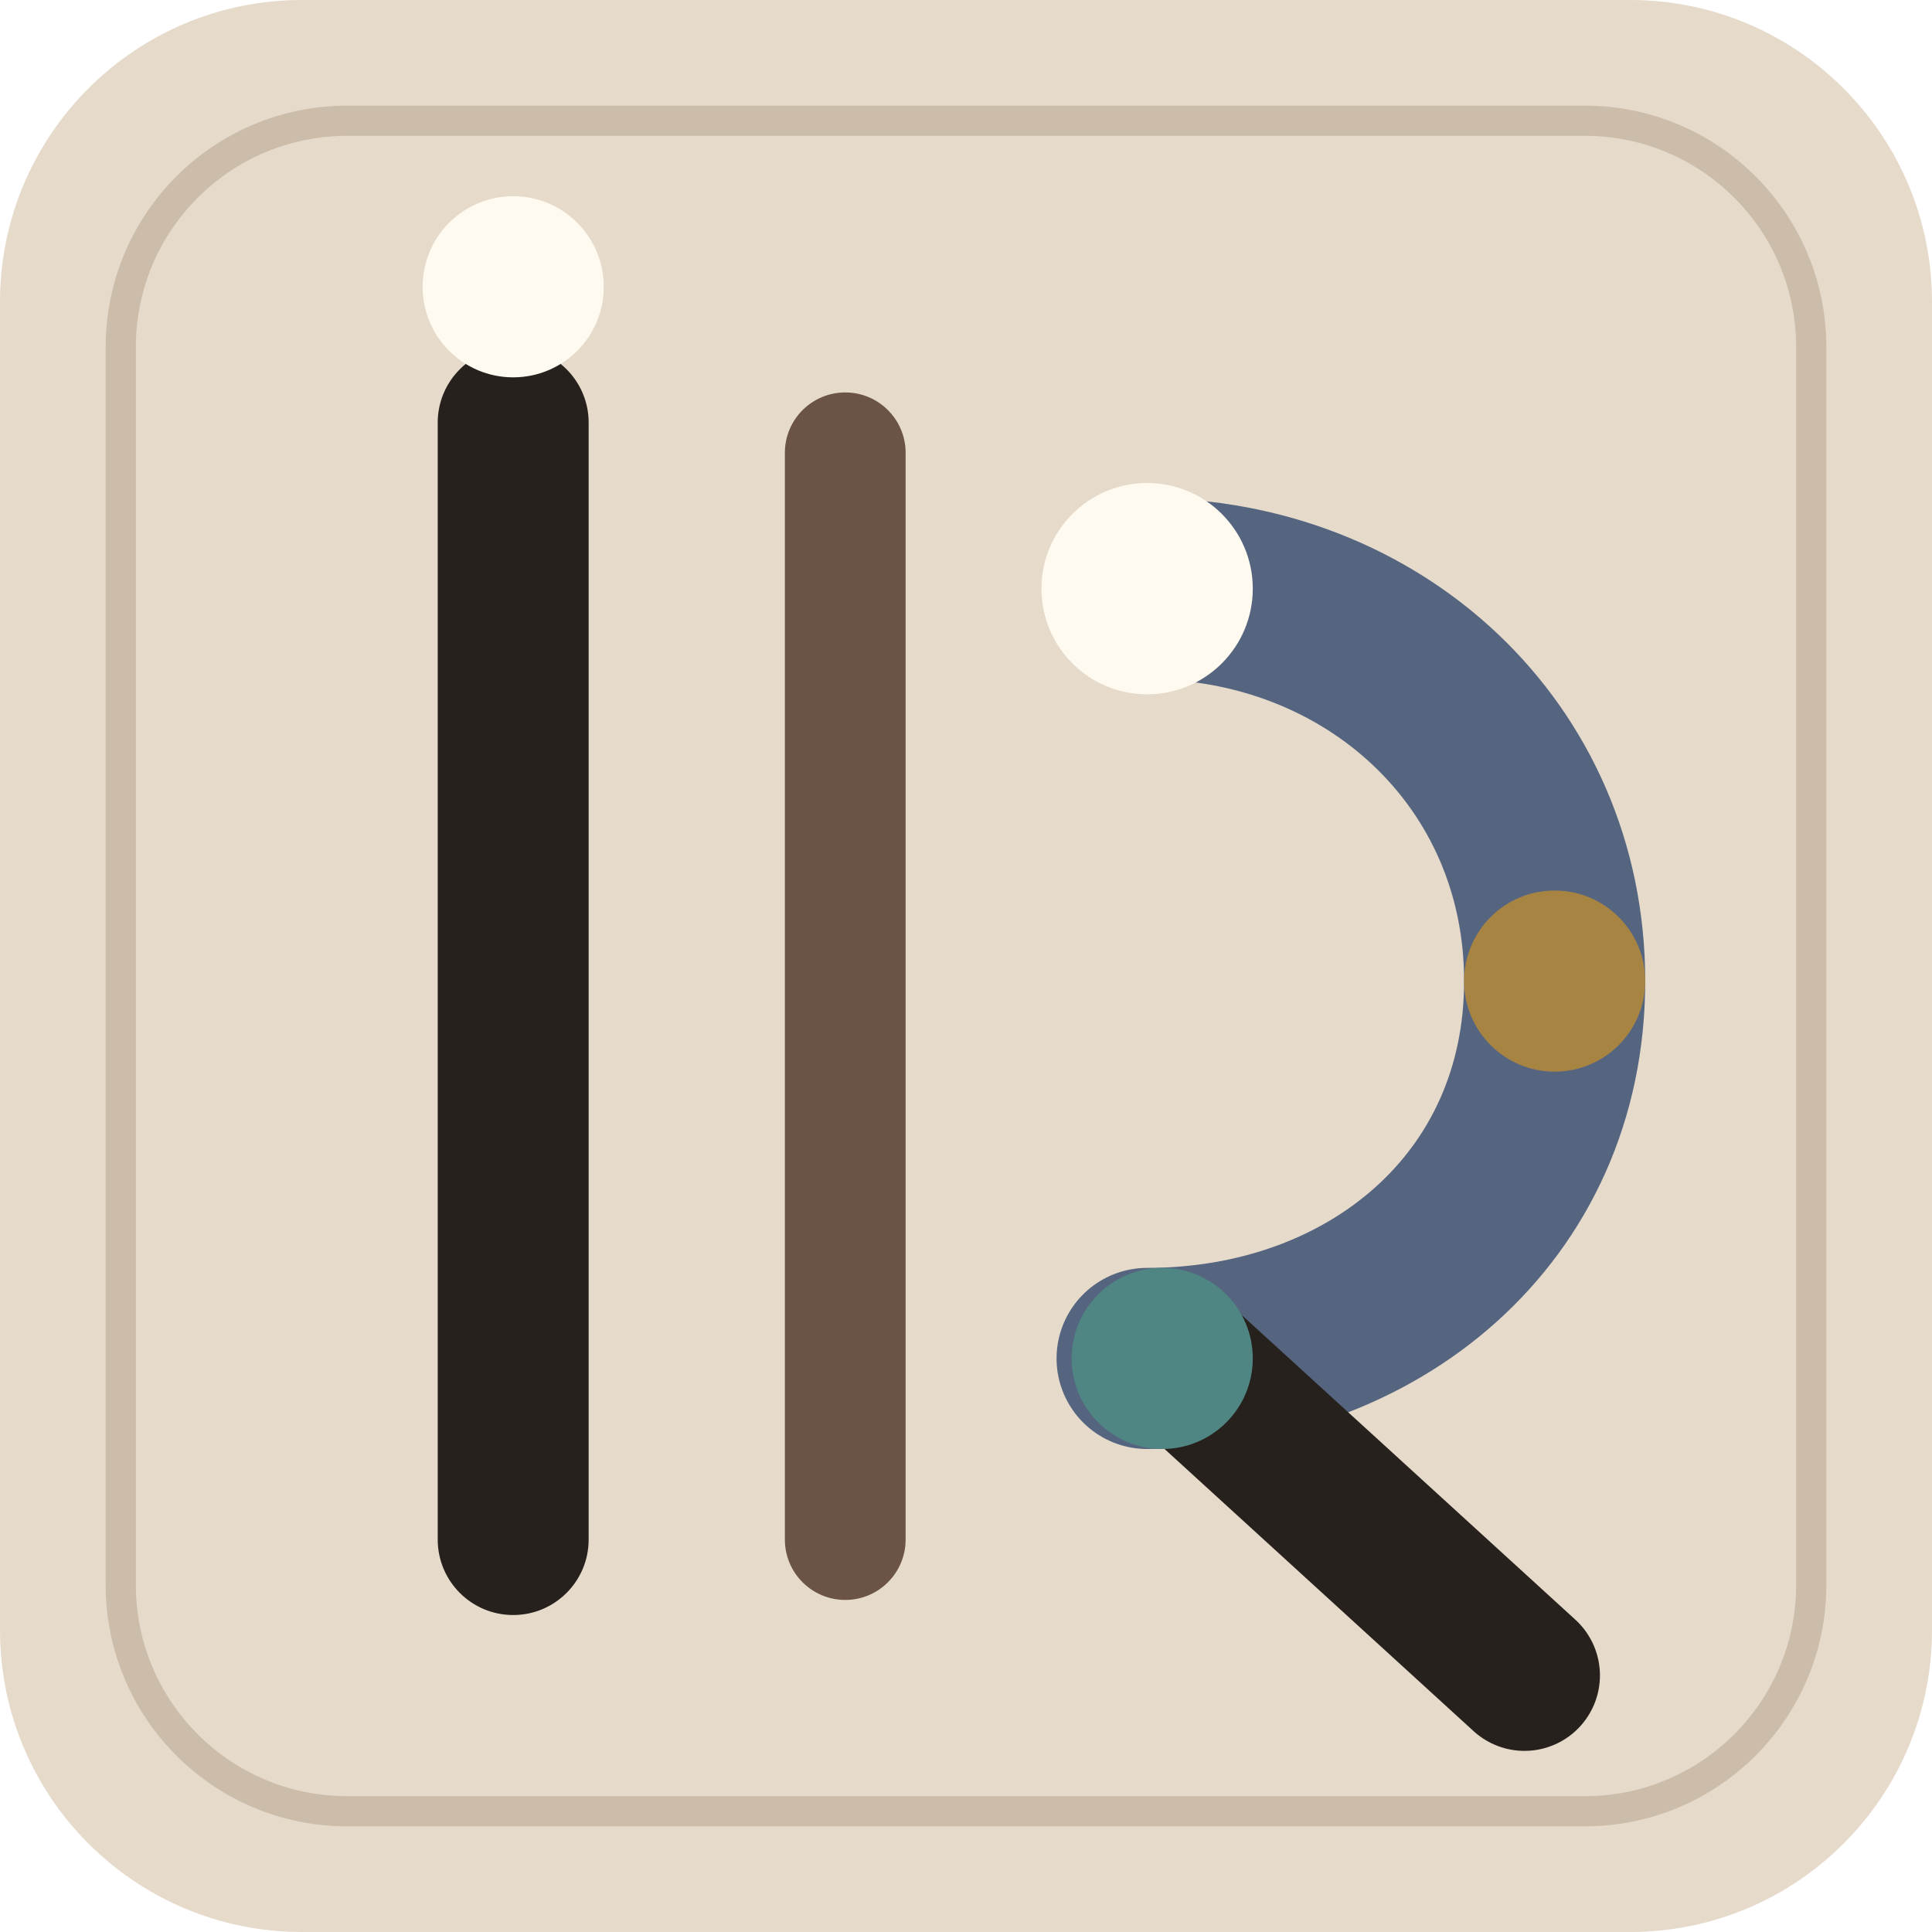
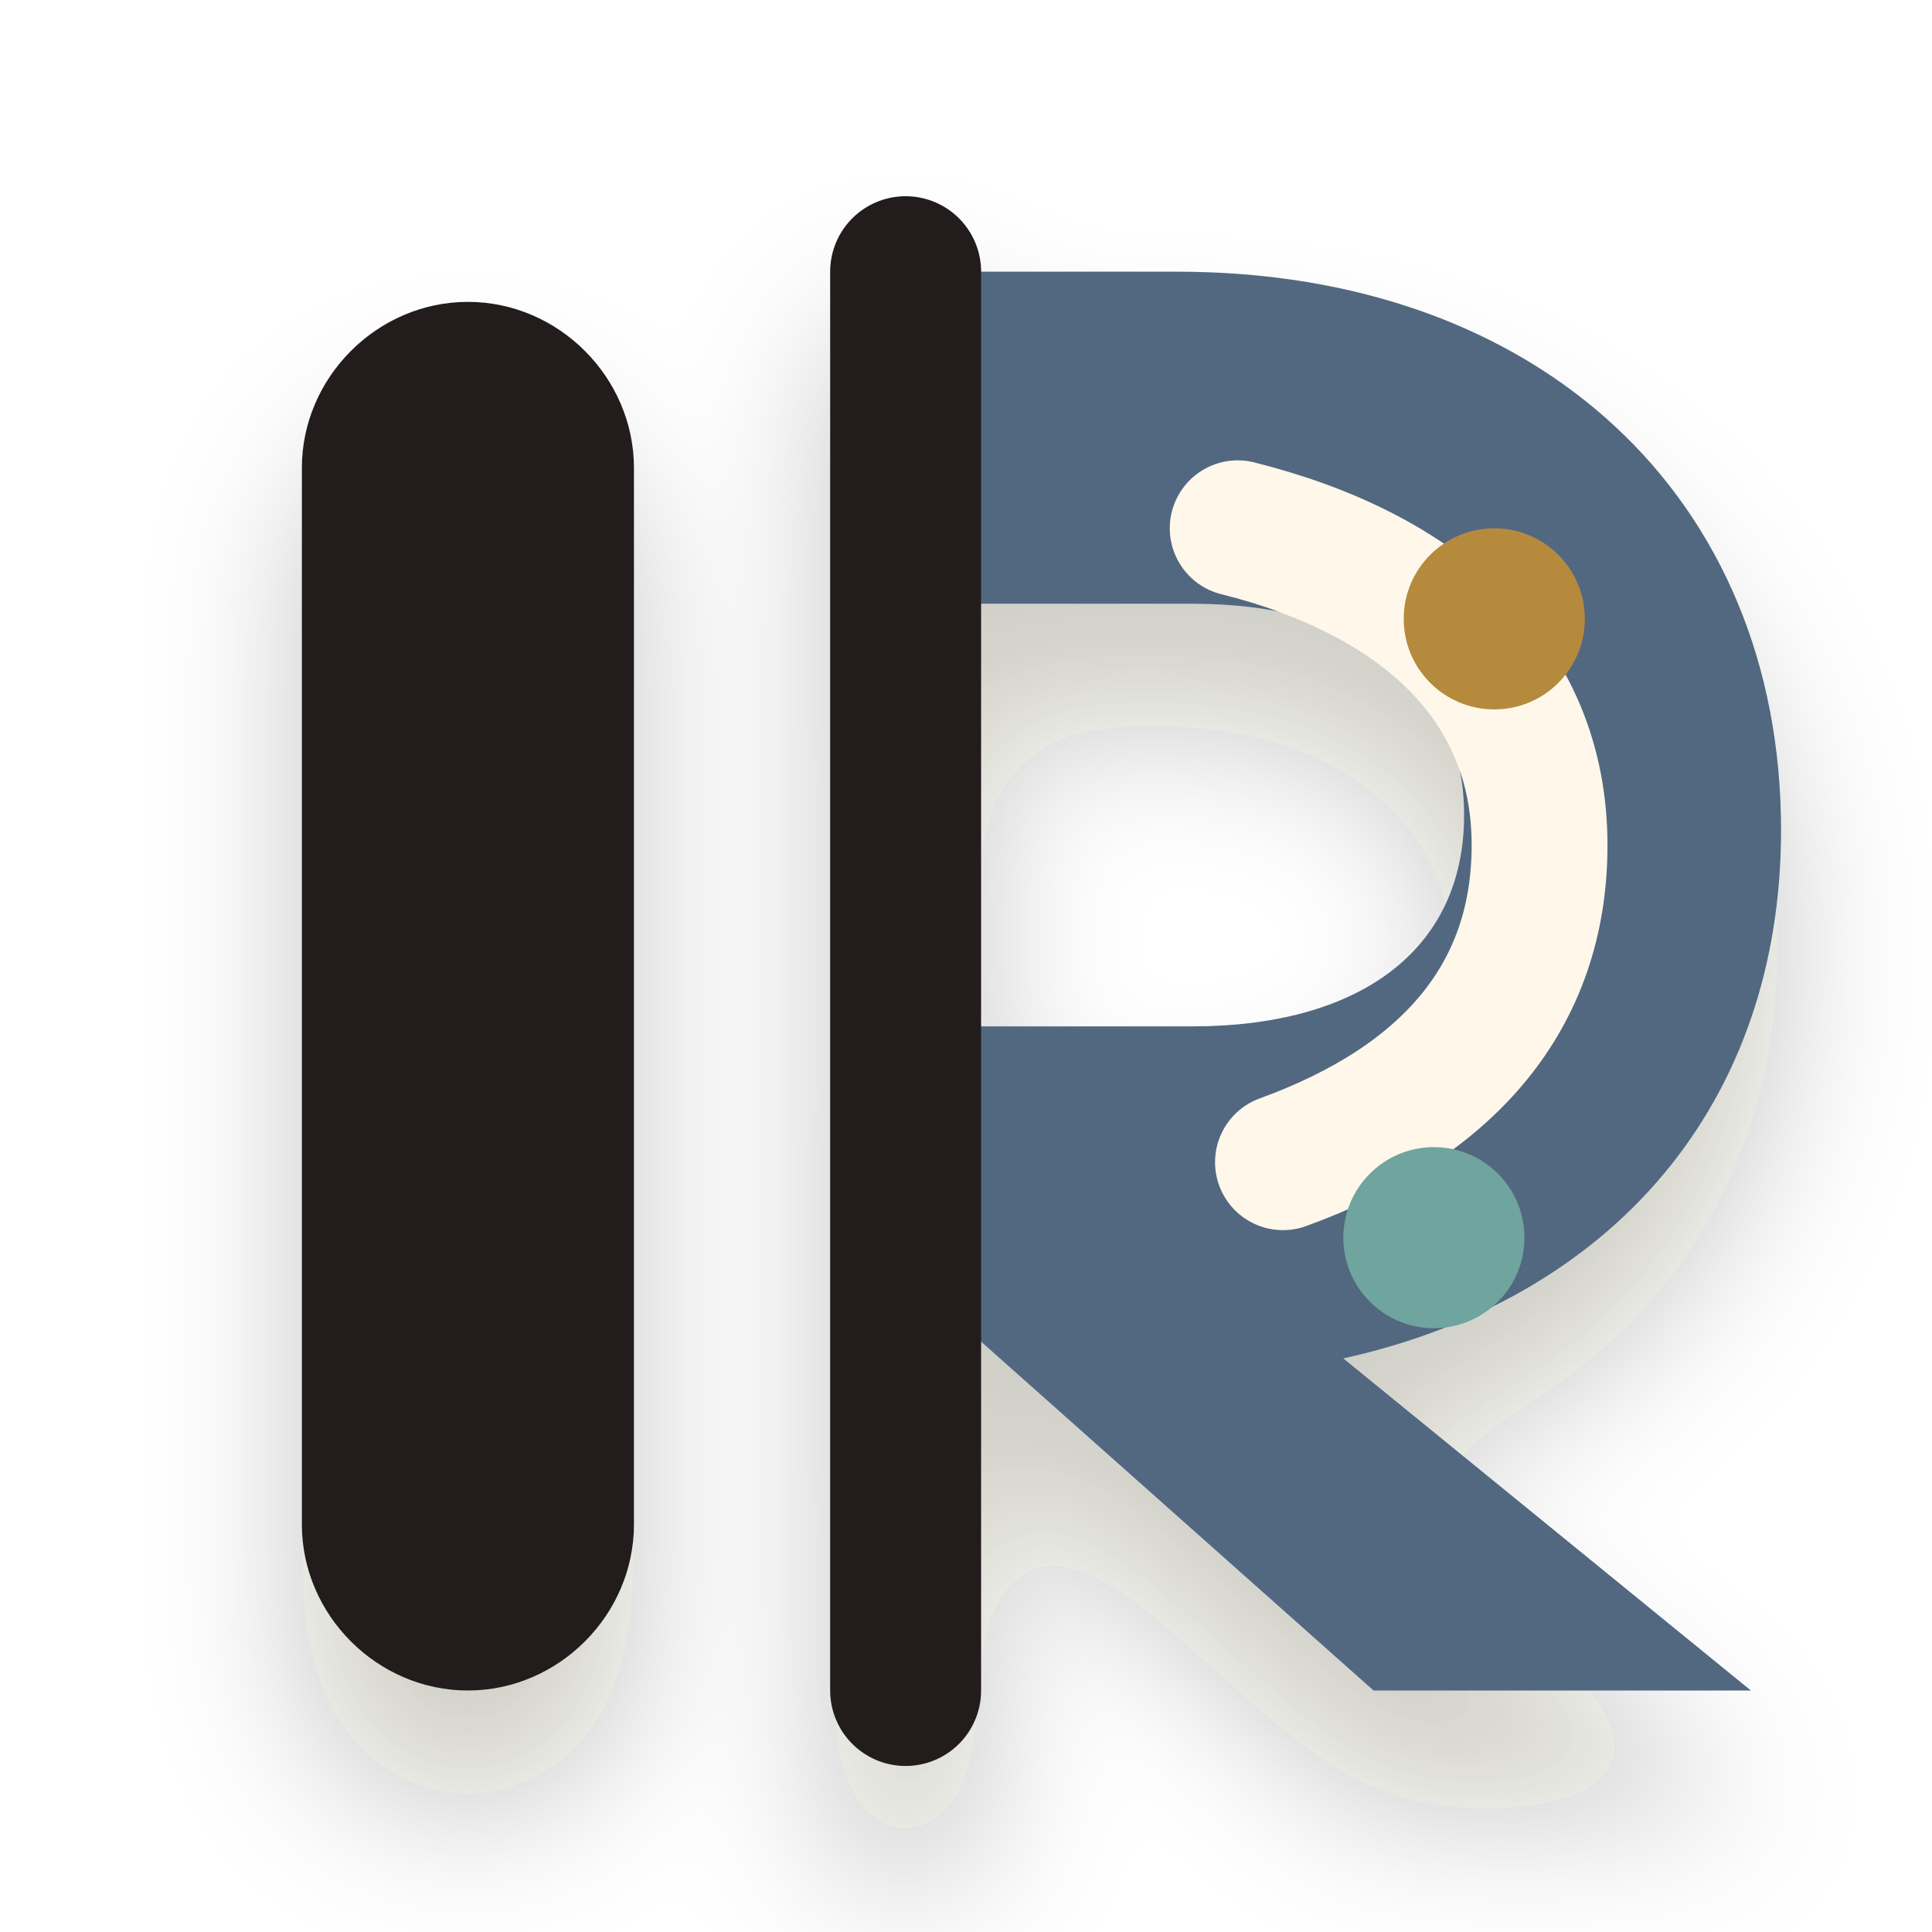
<svg xmlns="http://www.w3.org/2000/svg" viewBox="0 0 128 128" role="img" aria-label="Imagineer icon">
-   <rect width="128" height="128" rx="20" fill="#e6dacb" />
-   <rect x="8" y="8" width="112" height="112" rx="15" fill="none" stroke="#cbbba8" stroke-width="2" opacity=".95" />
-   <g transform="translate(0 1)">
-     <rect x="29" y="22" width="10" height="84" rx="5" fill="#27211d" />
-     <circle cx="34" cy="18" r="6" fill="#fffaf0" />
-     <rect x="52" y="25" width="8" height="80" rx="4" fill="#5d4636" opacity=".9" />
-     <path d="M76 38c15 0 27 11 27 26S91 89 76 89" fill="none" stroke="#556580" stroke-width="12" stroke-linecap="round" />
-     <path d="M78 89l23 21" fill="none" stroke="#27211d" stroke-width="10" stroke-linecap="round" />
-     <circle cx="76" cy="38" r="7" fill="#fffaf0" />
-     <circle cx="103" cy="64" r="6" fill="#a88443" />
-     <circle cx="77" cy="89" r="6" fill="#4f8582" />
+   <defs>
+     <filter id="depth" x="-40%" y="-40%" width="180%" height="180%">
+       <feDropShadow dx="0" dy="8" stdDeviation="5" flood-color="#2b2118" flood-opacity=".22" />
+     </filter>
+     <linearGradient id="soft" x1="18" x2="110" y1="18" y2="112" gradientUnits="userSpaceOnUse">
+       <stop stop-color="#fffaf2" />
+       <stop offset="1" stop-color="#e5d8ca" />
+     </linearGradient>
+     <linearGradient id="warm" x1="20" x2="108" y1="20" y2="108" gradientUnits="userSpaceOnUse">
+       <stop stop-color="#ddaaa2" />
+       <stop offset="1" stop-color="#ad715e" />
+     </linearGradient>
+     <linearGradient id="cool" x1="20" x2="108" y1="20" y2="108" gradientUnits="userSpaceOnUse">
+       <stop stop-color="#7fa9a2" />
+       <stop offset="1" stop-color="#456f77" />
+     </linearGradient>
+   </defs>
+   <g filter="url(#depth)">
+     <path d="M31 20c6 0 11 5 11 11v70c0 6-5 11-11 11s-11-5-11-11V31c0-6 5-11 11-11z" fill="#241f1b" />
+     <path d="M60 18h18c24 0 40 15 40 37 0 18-11 31-29 35l27 22H91L64 88V68h15c11 0 18-5 18-14s-7-14-18-14H60z" fill="#516780" />
+     <path d="M60 18v94" stroke="#241f1b" stroke-width="10" stroke-linecap="round" />
+     <path d="M82 35c12 3 20 10 20 21 0 10-6 17-17 21" fill="none" stroke="#fff7ea" stroke-width="9" stroke-linecap="round" />
+     <circle cx="99" cy="41" r="6" fill="#b58a3e" />
+     <circle cx="95" cy="82" r="6" fill="#6fa49e" />
  </g>
</svg>
